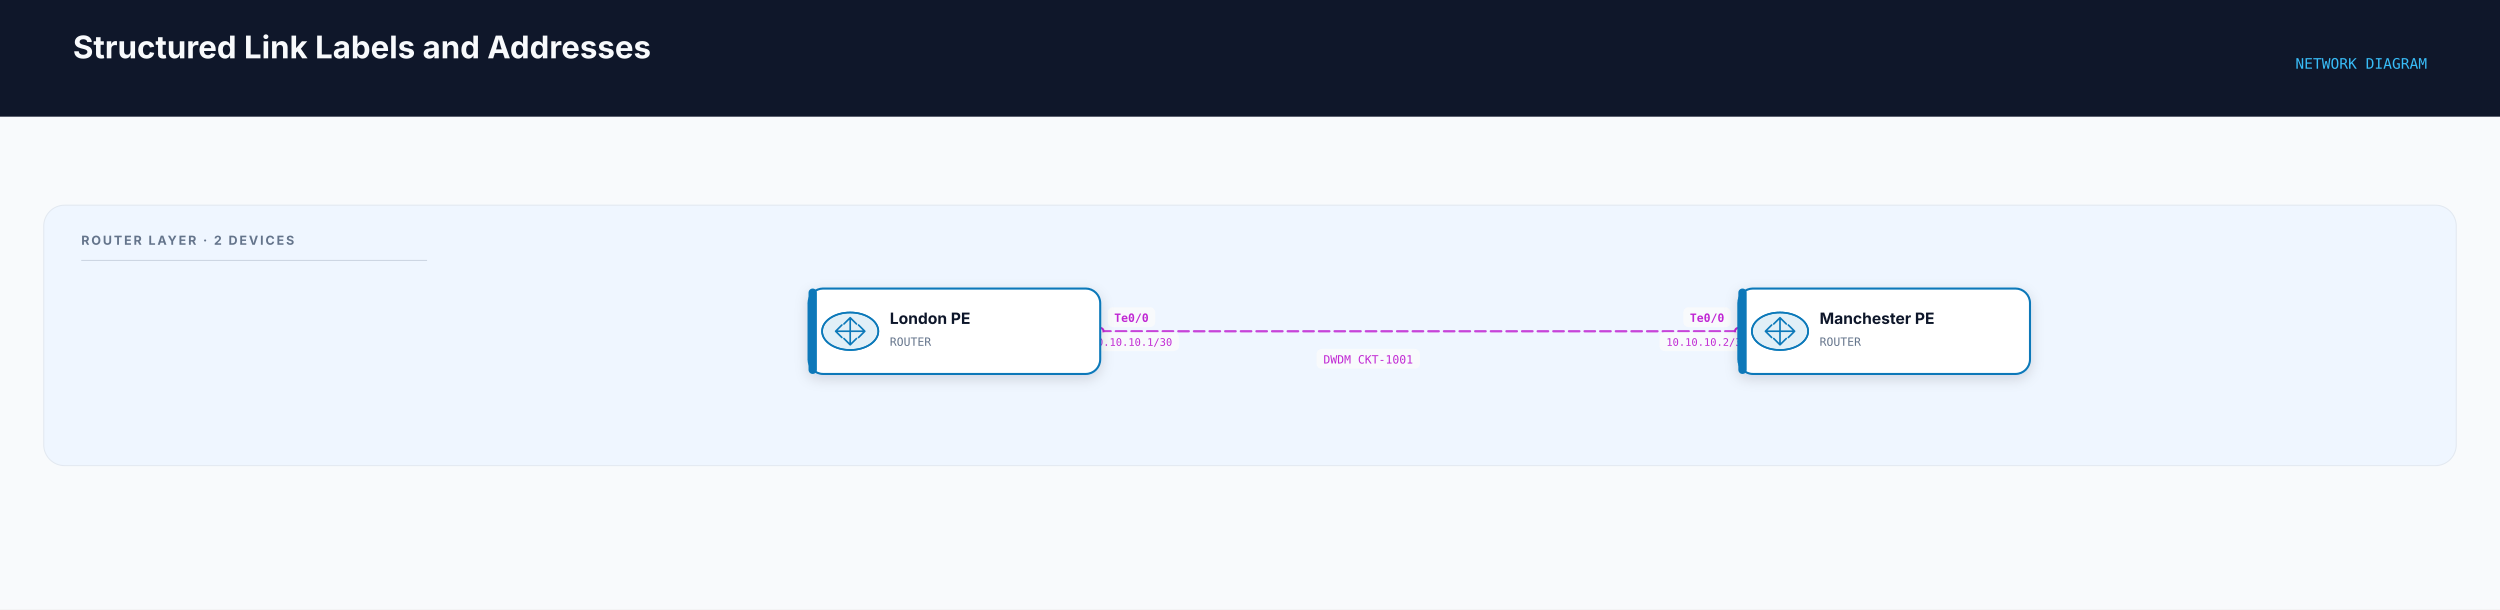
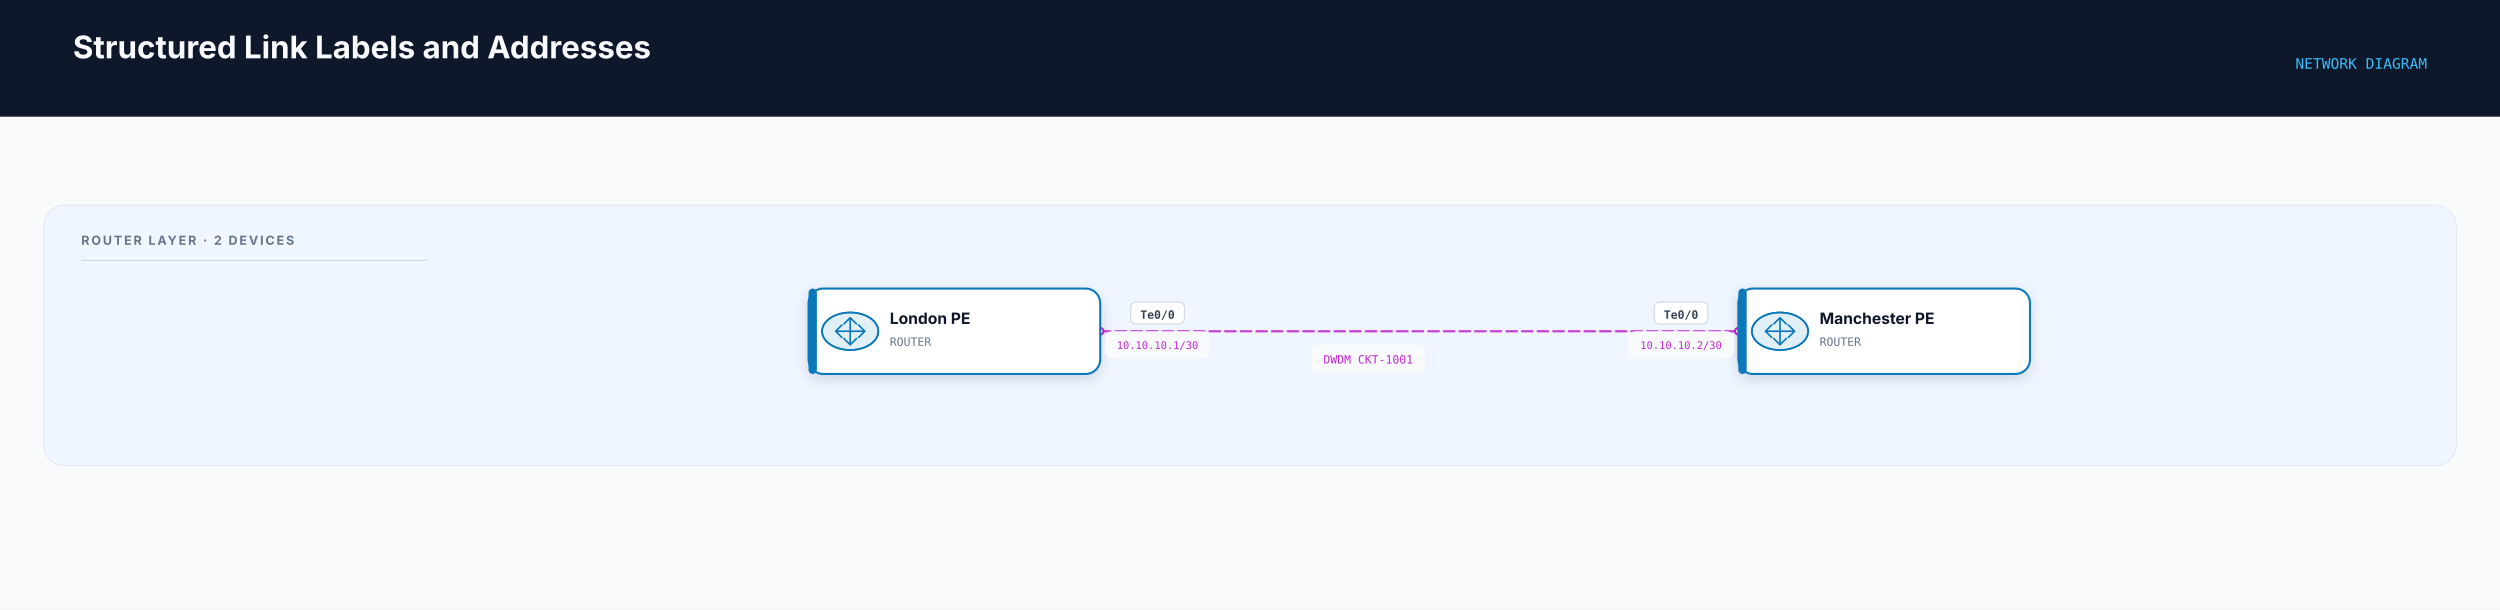
- <svg xmlns="http://www.w3.org/2000/svg" width="2400" height="585" viewBox="0 0 2400 585" role="img">
+ <svg xmlns="http://www.w3.org/2000/svg" class="theme-light" width="2400" height="585" viewBox="0 0 2400 585" role="img" shape-rendering="geometricPrecision">
  <defs>
    <filter id="shadow" x="-20%" y="-20%" width="140%" height="150%">
      <feDropShadow dx="0" dy="4" stdDeviation="6" flood-color="#0f172a" flood-opacity=".14" />
    </filter>
  </defs>
  <rect width="100%" height="100%" fill="#f8fafc" />
  <rect x="0" y="0" width="2400" height="112" fill="#0f172a" />
  <text x="70" y="56" fill="#f8fafc" font-family="Inter,Segoe UI,sans-serif" font-size="30" font-weight="700">Structured Link Labels and Addresses</text>
  <text x="70" y="84" fill="#94a3b8" font-family="Inter,Segoe UI,sans-serif" font-size="15" />
  <text x="2330" y="66" text-anchor="end" fill="#38bdf8" font-family="ui-monospace,SFMono-Regular,monospace" font-size="14">NETWORK DIAGRAM</text>
  <rect x="42" y="197.0" width="2316.0" height="250.0" rx="20" fill="#eff6ff" stroke="#e2e8f0" />
  <g id="row-headings">
    <g class="row-heading row-heading-router">
      <path d="M78 250.0 H410" stroke="#cbd5e1" stroke-width="1" />
      <text x="78" y="235.0" fill="#64748b" font-family="Inter,Segoe UI,sans-serif" font-size="12" font-weight="700" letter-spacing="1.8">ROUTER LAYER · 2 DEVICES</text>
    </g>
  </g>
  <g id="links">
-     <path id="link-1" d="M 1056.2 318.0 H 1110.2 L 1614.8 318.0 H 1668.8" fill="none" stroke="#c026d3" stroke-width="2.2" stroke-linecap="round" stroke-linejoin="round" stroke-dasharray="10 5" opacity=".86" />
-     <circle cx="1056.2" cy="318.0" r="3.2" fill="#ffffff" stroke="#c026d3" stroke-width="2" />
-     <circle cx="1668.8" cy="318.0" r="3.2" fill="#ffffff" stroke="#c026d3" stroke-width="2" />
-     <rect x="1063.5" y="295.0" width="45.5" height="19" rx="5" fill="#f8fafc" fill-opacity=".96" />
-     <text x="1086.2" y="309.0" text-anchor="middle" fill="#c026d3" font-family="ui-monospace,SFMono-Regular,monospace" font-size="11" font-weight="650">Te0/0</text>
-     <rect x="1616.0" y="295.0" width="45.5" height="19" rx="5" fill="#f8fafc" fill-opacity=".96" />
-     <text x="1638.8" y="309.0" text-anchor="middle" fill="#c026d3" font-family="ui-monospace,SFMono-Regular,monospace" font-size="11" font-weight="650">Te0/0</text>
-     <rect x="1040.6" y="319.0" width="91.3" height="18" rx="5" fill="#f8fafc" fill-opacity=".96" />
-     <text x="1086.2" y="332.0" text-anchor="middle" fill="#c026d3" font-family="ui-monospace,SFMono-Regular,monospace" font-size="10" font-weight="500">10.10.10.1/30</text>
-     <rect x="1593.1" y="319.0" width="91.3" height="18" rx="5" fill="#f8fafc" fill-opacity=".96" />
-     <text x="1638.8" y="332.0" text-anchor="middle" fill="#c026d3" font-family="ui-monospace,SFMono-Regular,monospace" font-size="10" font-weight="500">10.10.10.2/30</text>
-     <rect x="1263.9" y="335.0" width="99.2" height="19" rx="5" fill="#f8fafc" fill-opacity=".96" />
-     <text x="1313.5" y="349.0" text-anchor="middle" fill="#c026d3" font-family="ui-monospace,SFMono-Regular,monospace" font-size="11" font-weight="500">DWDM CKT-1001</text>
+     <g id="link-1" data-netdiag-kind="link">
+       <path d="M 1056.2 318.0 H 1110.2 L 1614.8 318.0 H 1668.8" fill="none" stroke="#c026d3" stroke-width="2.2" stroke-linecap="round" stroke-linejoin="round" stroke-dasharray="10 5" opacity=".86" />
+       <circle cx="1056.2" cy="318.0" r="3.2" fill="#ffffff" stroke="#c026d3" stroke-width="2" />
+       <circle cx="1668.8" cy="318.0" r="3.2" fill="#ffffff" stroke="#c026d3" stroke-width="2" />
+     </g>
  </g>
  <g id="nodes">
-     <g id="london-pe" filter="url(#shadow)">
+     <g id="london-pe" data-netdiag-kind="node" filter="url(#shadow)">
      <rect x="776.2" y="277.0" width="280.0" height="82.0" rx="14" fill="#ffffff" stroke="#0878b9" stroke-width="2" />
      <rect x="776.2" y="277.0" width="8" height="82.0" rx="4" fill="#0878b9" />
      <g class="device-icon device-icon-router" transform="translate(816.2 318.0)" stroke="#0878b9" fill="none" stroke-width="1.6" stroke-linecap="round" stroke-linejoin="round">
        <ellipse cx="0" cy="0" rx="27" ry="18" fill="#0878b9" fill-opacity=".12" />
        <ellipse cx="0" cy="0" rx="27" ry="18" />
        <path d="M-14 0h28M8-6l6 6-6 6M14 0H-14M-8-6l-6 6 6 6" />
        <path d="M0-13v26M-6-7l6-6 6 6M-6 7l6 6 6-6" />
      </g>
-       <text x="854.2" y="311.0" fill="#0f172a" font-family="Inter,Segoe UI,sans-serif" font-size="15" font-weight="700">London PE</text>
+       <text class="node-title" x="854.2" y="311.0" fill="#0f172a" font-family="Inter,Segoe UI,Arial,sans-serif" font-size="15" font-weight="700">London PE</text>
      <text x="854.2" y="332.0" fill="#64748b" font-family="ui-monospace,SFMono-Regular,monospace" font-size="11">ROUTER</text>
    </g>
-     <g id="manchester-pe" filter="url(#shadow)">
+     <g id="manchester-pe" data-netdiag-kind="node" filter="url(#shadow)">
      <rect x="1668.8" y="277.0" width="280.0" height="82.0" rx="14" fill="#ffffff" stroke="#0878b9" stroke-width="2" />
      <rect x="1668.8" y="277.0" width="8" height="82.0" rx="4" fill="#0878b9" />
      <g class="device-icon device-icon-router" transform="translate(1708.8 318.0)" stroke="#0878b9" fill="none" stroke-width="1.6" stroke-linecap="round" stroke-linejoin="round">
        <ellipse cx="0" cy="0" rx="27" ry="18" fill="#0878b9" fill-opacity=".12" />
        <ellipse cx="0" cy="0" rx="27" ry="18" />
        <path d="M-14 0h28M8-6l6 6-6 6M14 0H-14M-8-6l-6 6 6 6" />
        <path d="M0-13v26M-6-7l6-6 6 6M-6 7l6 6 6-6" />
      </g>
-       <text x="1746.8" y="311.0" fill="#0f172a" font-family="Inter,Segoe UI,sans-serif" font-size="15" font-weight="700">Manchester PE</text>
+       <text class="node-title" x="1746.8" y="311.0" fill="#0f172a" font-family="Inter,Segoe UI,Arial,sans-serif" font-size="15" font-weight="700">Manchester PE</text>
      <text x="1746.8" y="332.0" fill="#64748b" font-family="ui-monospace,SFMono-Regular,monospace" font-size="11">ROUTER</text>
    </g>
  </g>
+   <g id="link-annotations" pointer-events="none">
+     <g id="link-annotation-1" class="link-annotation">
+       <rect class="interface-label-badge" x="1085.5" y="290.0" width="51.5" height="21.0" rx="5.0" fill="#ffffff" stroke="#cbd5e1" stroke-width="1" />
+       <text class="interface-label-text" x="1111.2" y="306.0" text-anchor="middle" fill="#334155" font-family="ui-monospace,SFMono-Regular,monospace" font-size="11" font-weight="650">Te0/0</text>
+       <rect class="interface-label-badge" x="1588.0" y="290.0" width="51.5" height="21.0" rx="5.0" fill="#ffffff" stroke="#cbd5e1" stroke-width="1" />
+       <text class="interface-label-text" x="1613.8" y="306.0" text-anchor="middle" fill="#334155" font-family="ui-monospace,SFMono-Regular,monospace" font-size="11" font-weight="650">Te0/0</text>
+       <rect class="label-mask" x="1062.6" y="320.0" width="97.3" height="22" rx="5" fill="#f8fafc" stroke="#f8fafc" stroke-width="4" />
+       <text x="1111.2" y="335.0" text-anchor="middle" fill="#c026d3" font-family="ui-monospace,SFMono-Regular,monospace" font-size="10" font-weight="500">10.10.10.1/30</text>
+       <rect class="label-mask" x="1565.1" y="320.0" width="97.3" height="22" rx="5" fill="#f8fafc" stroke="#f8fafc" stroke-width="4" />
+       <text x="1613.8" y="335.0" text-anchor="middle" fill="#c026d3" font-family="ui-monospace,SFMono-Regular,monospace" font-size="10" font-weight="500">10.10.10.2/30</text>
+       <rect class="label-mask" x="1260.9" y="333.0" width="105.2" height="23" rx="5" fill="#f8fafc" stroke="#f8fafc" stroke-width="4" />
+       <text x="1313.5" y="349.0" text-anchor="middle" fill="#c026d3" font-family="ui-monospace,SFMono-Regular,monospace" font-size="11" font-weight="500">DWDM CKT-1001</text>
+     </g>
+   </g>
</svg>
